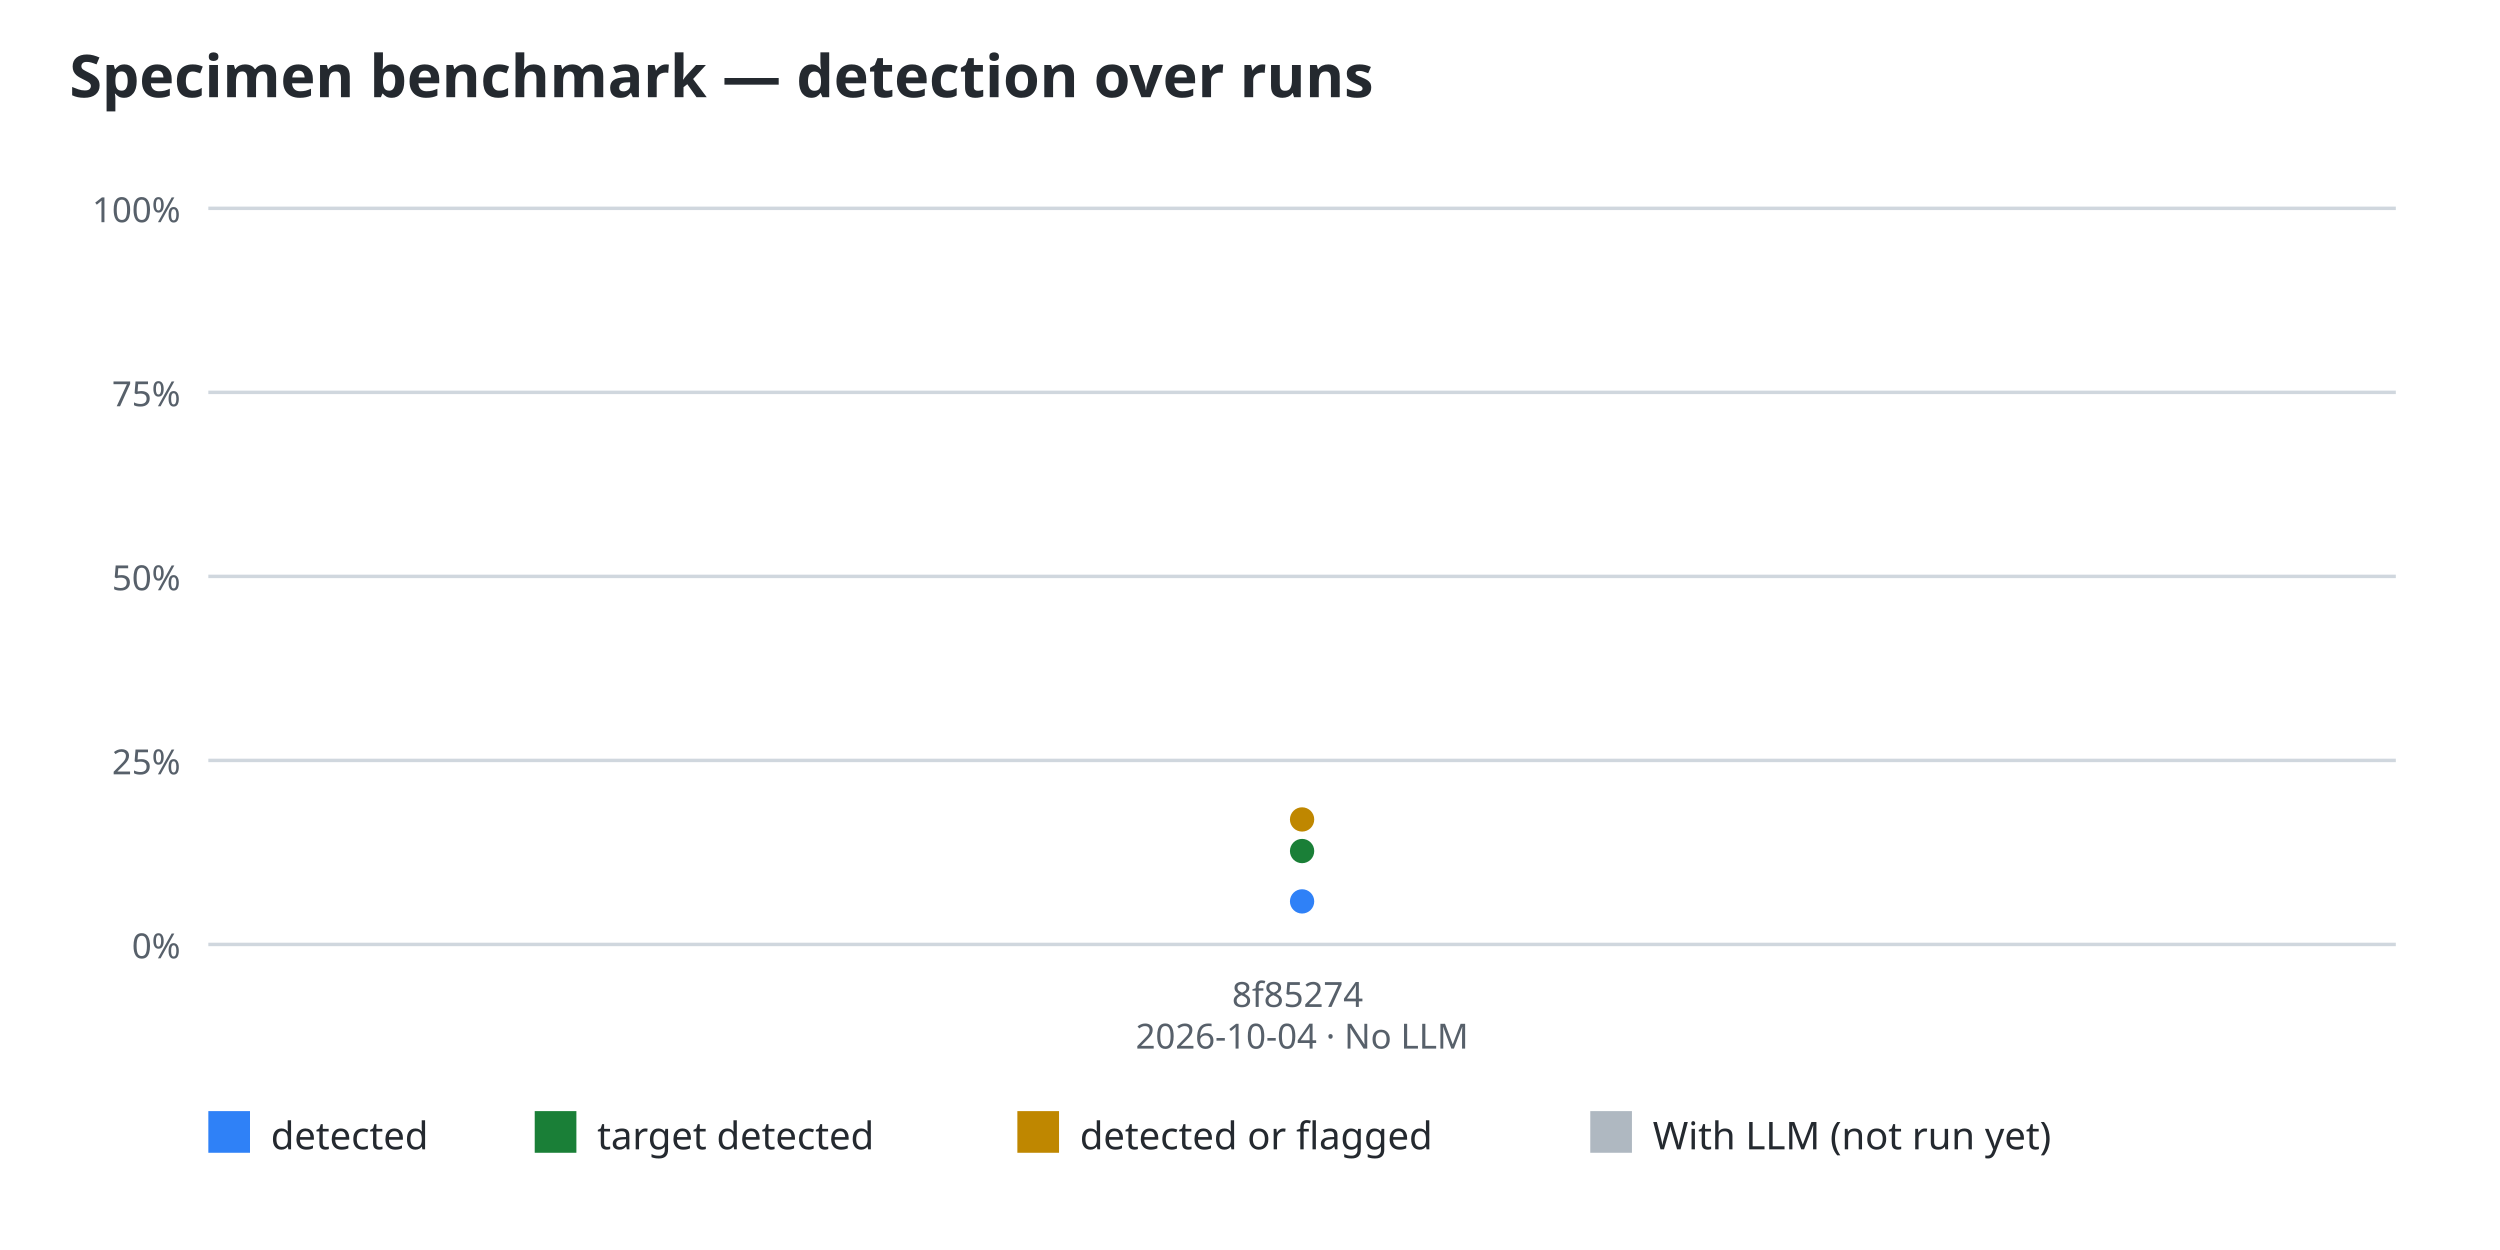
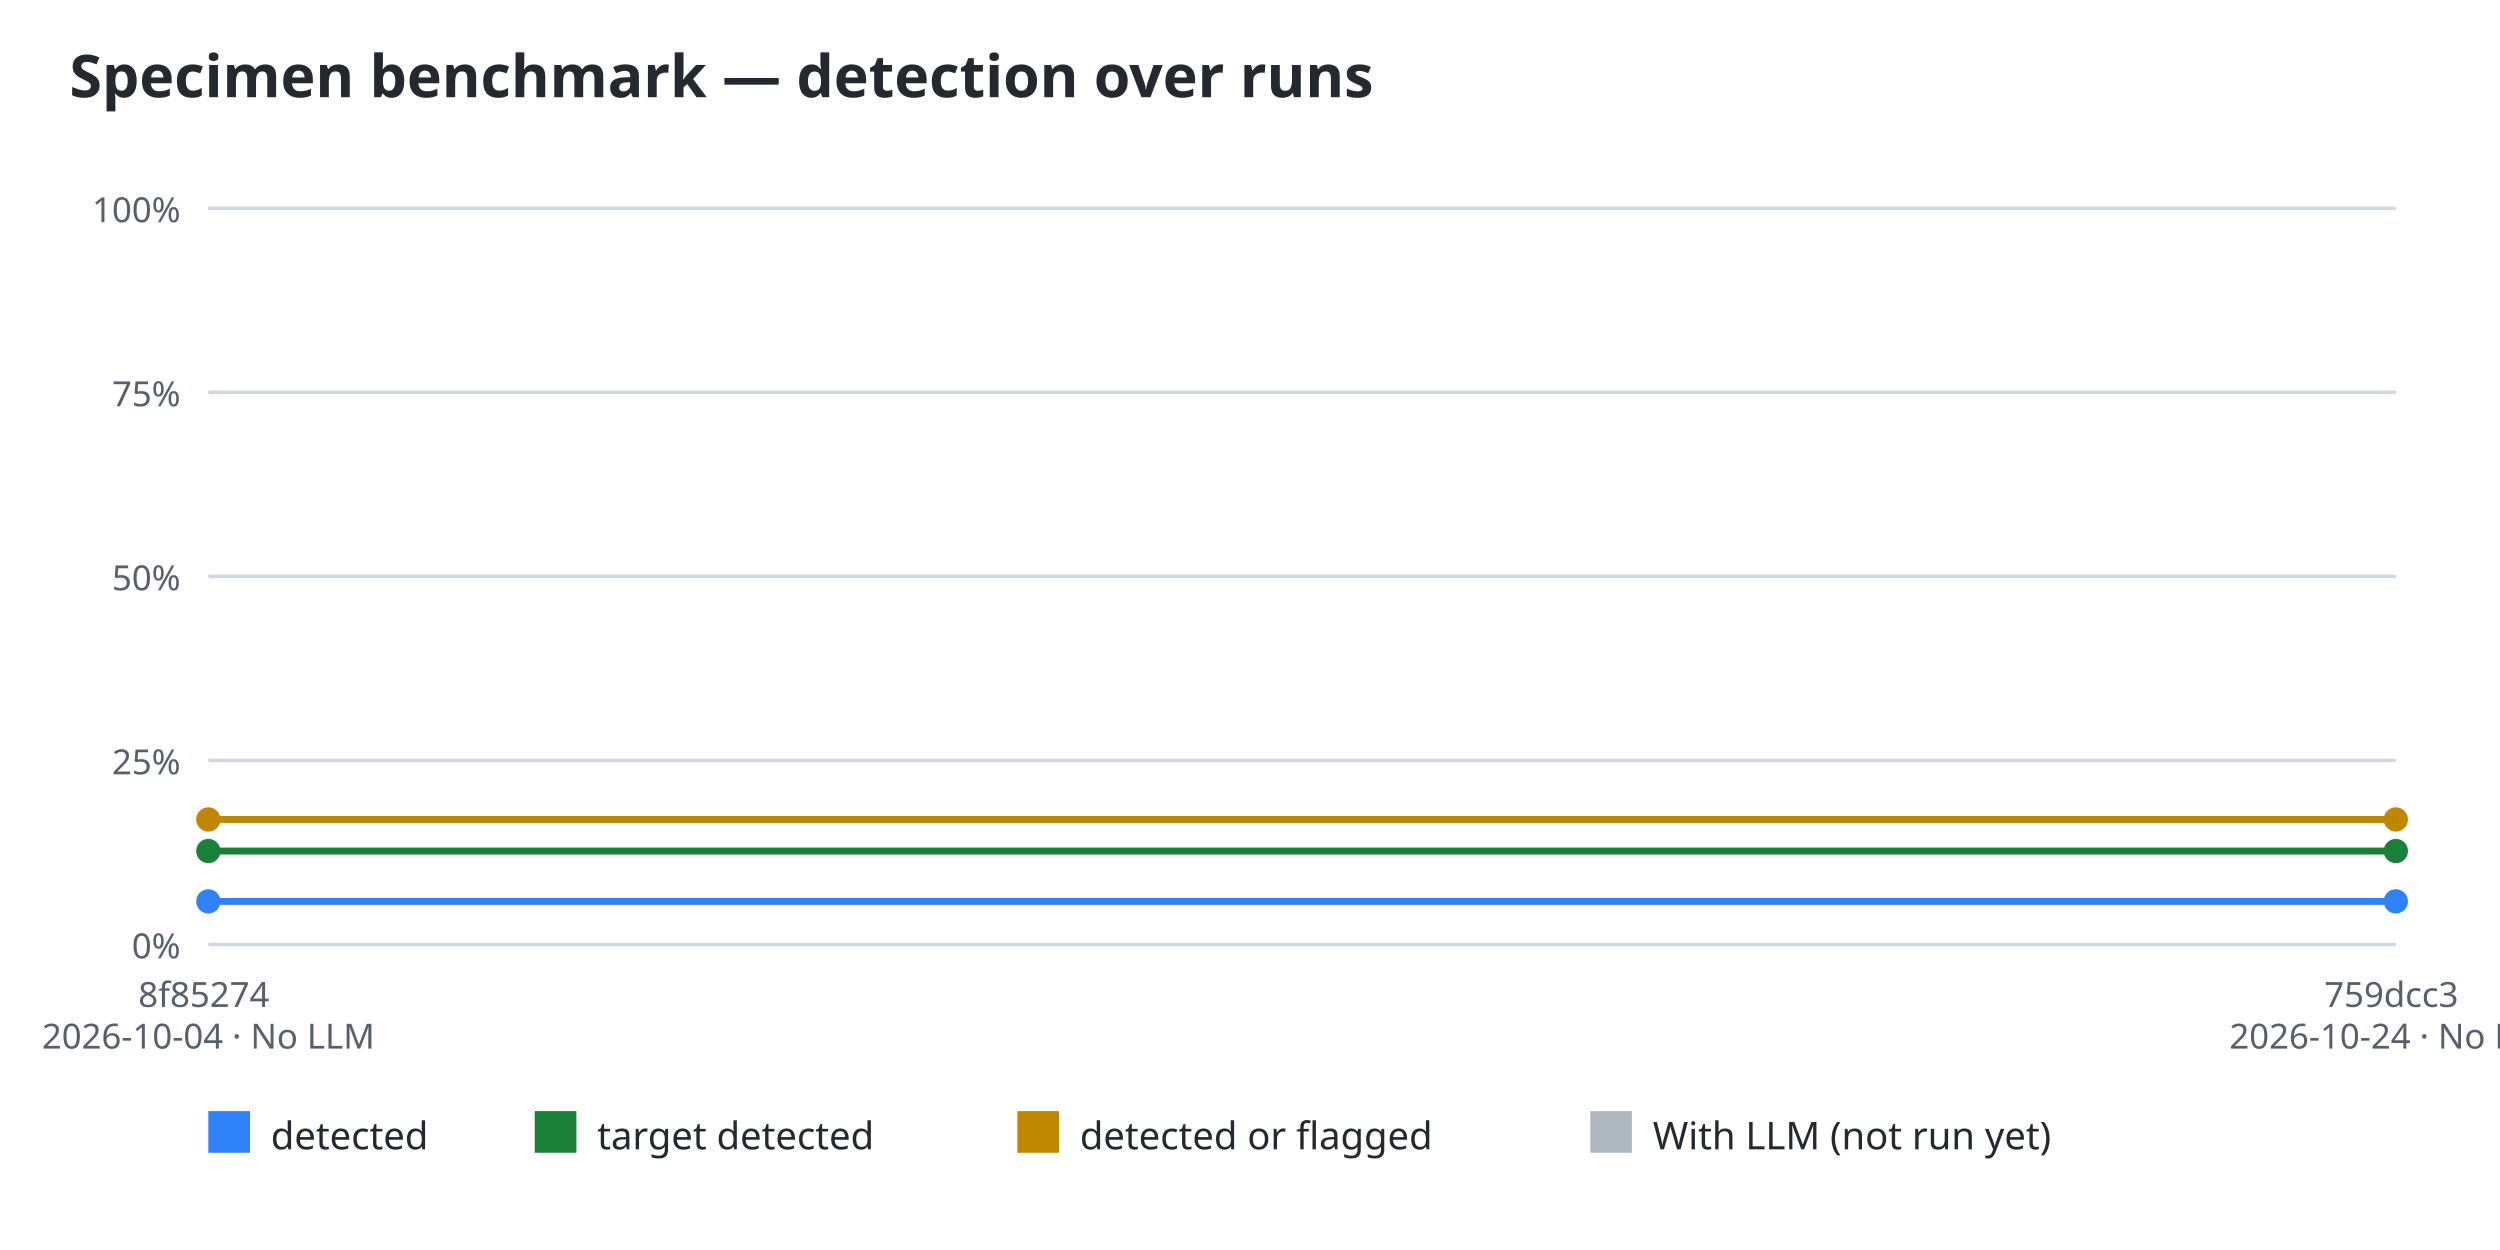
<svg xmlns="http://www.w3.org/2000/svg" viewBox="0 0 720 360" font-family="sans-serif">
  <rect width="720" height="360" fill="white" />
  <text x="20" y="28" font-size="17" font-weight="bold" fill="#24292f">Specimen benchmark — detection over runs</text>
  <line x1="60" y1="272.0" x2="690" y2="272.0" stroke="#d0d7de" stroke-width="1" />
  <text x="52" y="276.0" font-size="10" fill="#57606a" text-anchor="end">0%</text>
  <line x1="60" y1="219.0" x2="690" y2="219.0" stroke="#d0d7de" stroke-width="1" />
  <text x="52" y="223.0" font-size="10" fill="#57606a" text-anchor="end">25%</text>
  <line x1="60" y1="166.0" x2="690" y2="166.0" stroke="#d0d7de" stroke-width="1" />
  <text x="52" y="170.0" font-size="10" fill="#57606a" text-anchor="end">50%</text>
  <line x1="60" y1="113.0" x2="690" y2="113.0" stroke="#d0d7de" stroke-width="1" />
  <text x="52" y="117.0" font-size="10" fill="#57606a" text-anchor="end">75%</text>
  <line x1="60" y1="60.0" x2="690" y2="60.0" stroke="#d0d7de" stroke-width="1" />
  <text x="52" y="64.0" font-size="10" fill="#57606a" text-anchor="end">100%</text>
-   <circle cx="375.0" cy="259.6" r="3.5" fill="#2f81f7" />
-   <circle cx="375.0" cy="245.1" r="3.5" fill="#1a7f37" />
-   <circle cx="375.0" cy="236.0" r="3.5" fill="#bf8700" />
-   <text x="375.0" y="290" font-size="10" fill="#57606a" text-anchor="middle">
-     <tspan x="375.0" dy="0">8f85274</tspan>
-     <tspan x="375.0" dy="12">2026-10-04 · No LLM</tspan>
+   <polyline points="60.0,259.6 690.0,259.6" fill="none" stroke="#2f81f7" stroke-width="2" />
+   <circle cx="60.0" cy="259.6" r="3.5" fill="#2f81f7" />
+   <circle cx="690.0" cy="259.6" r="3.5" fill="#2f81f7" />
+   <polyline points="60.0,245.1 690.0,245.1" fill="none" stroke="#1a7f37" stroke-width="2" />
+   <circle cx="60.0" cy="245.1" r="3.5" fill="#1a7f37" />
+   <circle cx="690.0" cy="245.1" r="3.5" fill="#1a7f37" />
+   <polyline points="60.0,236.0 690.0,236.0" fill="none" stroke="#bf8700" stroke-width="2" />
+   <circle cx="60.0" cy="236.0" r="3.5" fill="#bf8700" />
+   <circle cx="690.0" cy="236.0" r="3.5" fill="#bf8700" />
+   <text x="60.0" y="290" font-size="10" fill="#57606a" text-anchor="middle">
+     <tspan x="60.0" dy="0">8f85274</tspan>
+     <tspan x="60.0" dy="12">2026-10-04 · No LLM</tspan>
+   </text>
+   <text x="690.0" y="290" font-size="10" fill="#57606a" text-anchor="middle">
+     <tspan x="690.0" dy="0">759dcc3</tspan>
+     <tspan x="690.0" dy="12">2026-10-24 · No LLM</tspan>
  </text>
  <rect x="60" y="320" width="12" height="12" fill="#2f81f7" />
  <text x="78" y="331" font-size="11" fill="#24292f">detected</text>
  <rect x="154" y="320" width="12" height="12" fill="#1a7f37" />
  <text x="172" y="331" font-size="11" fill="#24292f">target detected</text>
  <rect x="293" y="320" width="12" height="12" fill="#bf8700" />
  <text x="311" y="331" font-size="11" fill="#24292f">detected or flagged</text>
  <rect x="458" y="320" width="12" height="12" fill="#afb8c1" />
  <text x="476" y="331" font-size="11" fill="#24292f">With LLM (not run yet)</text>
</svg>
